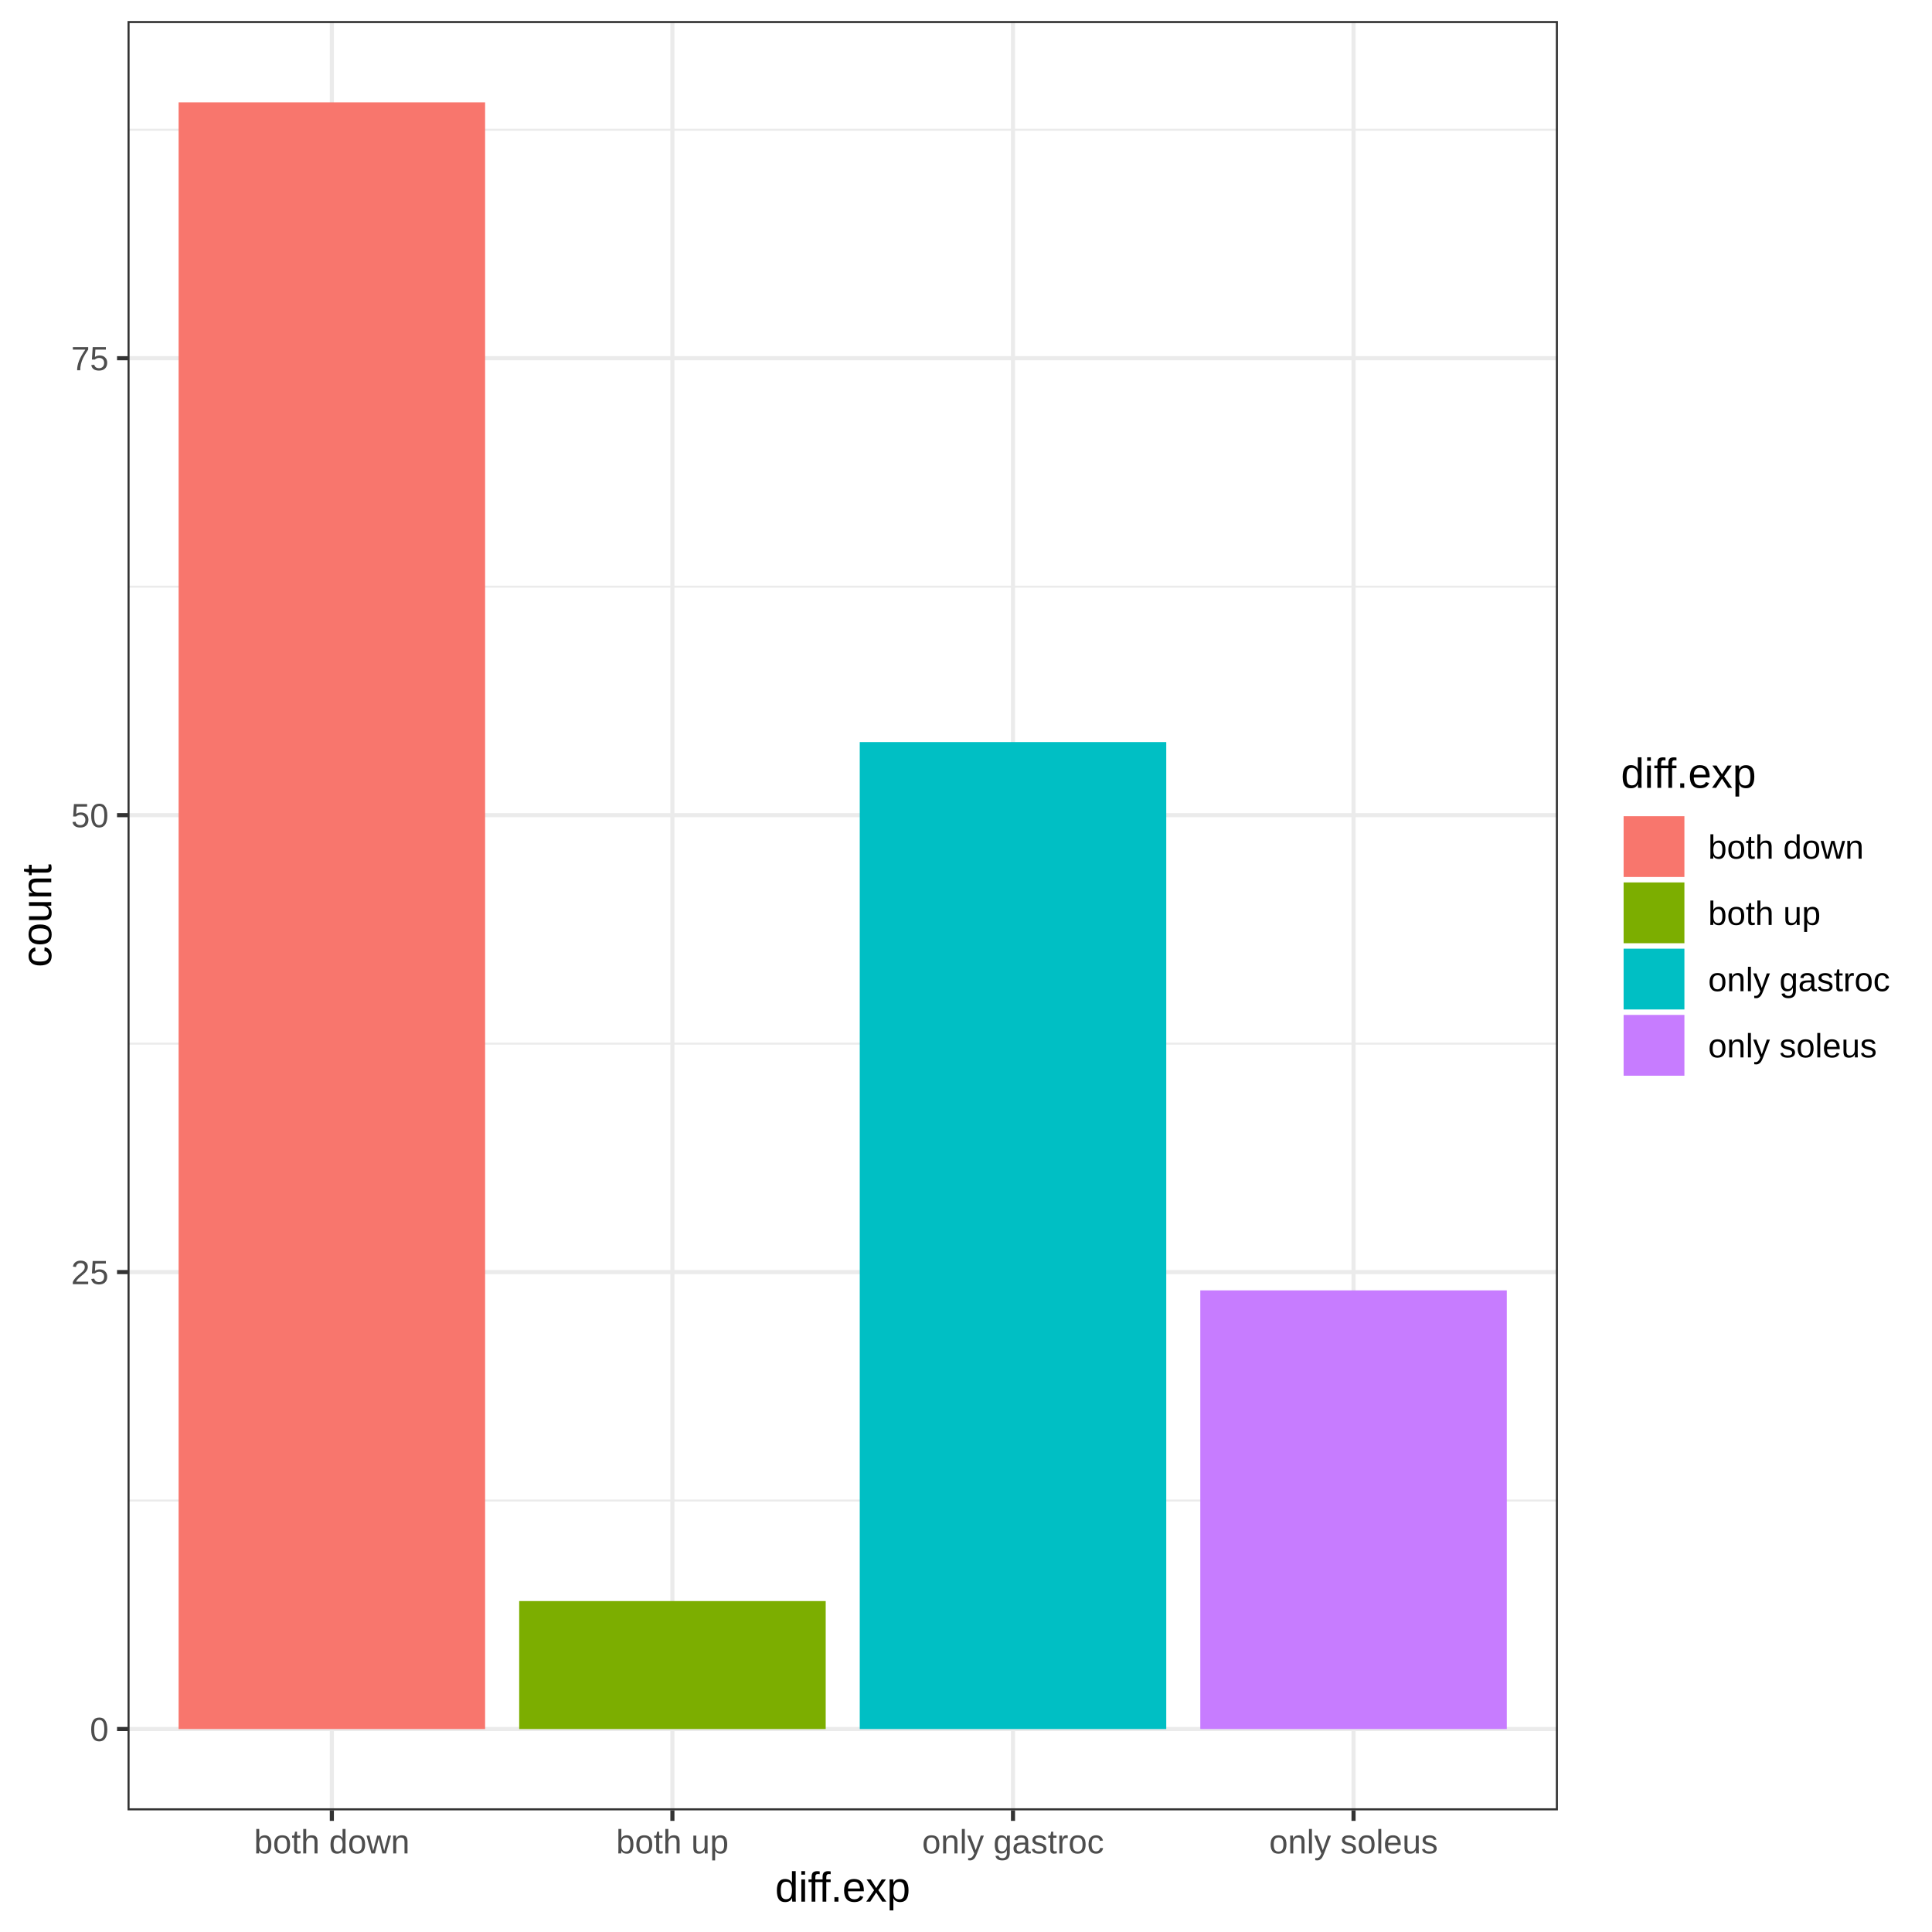
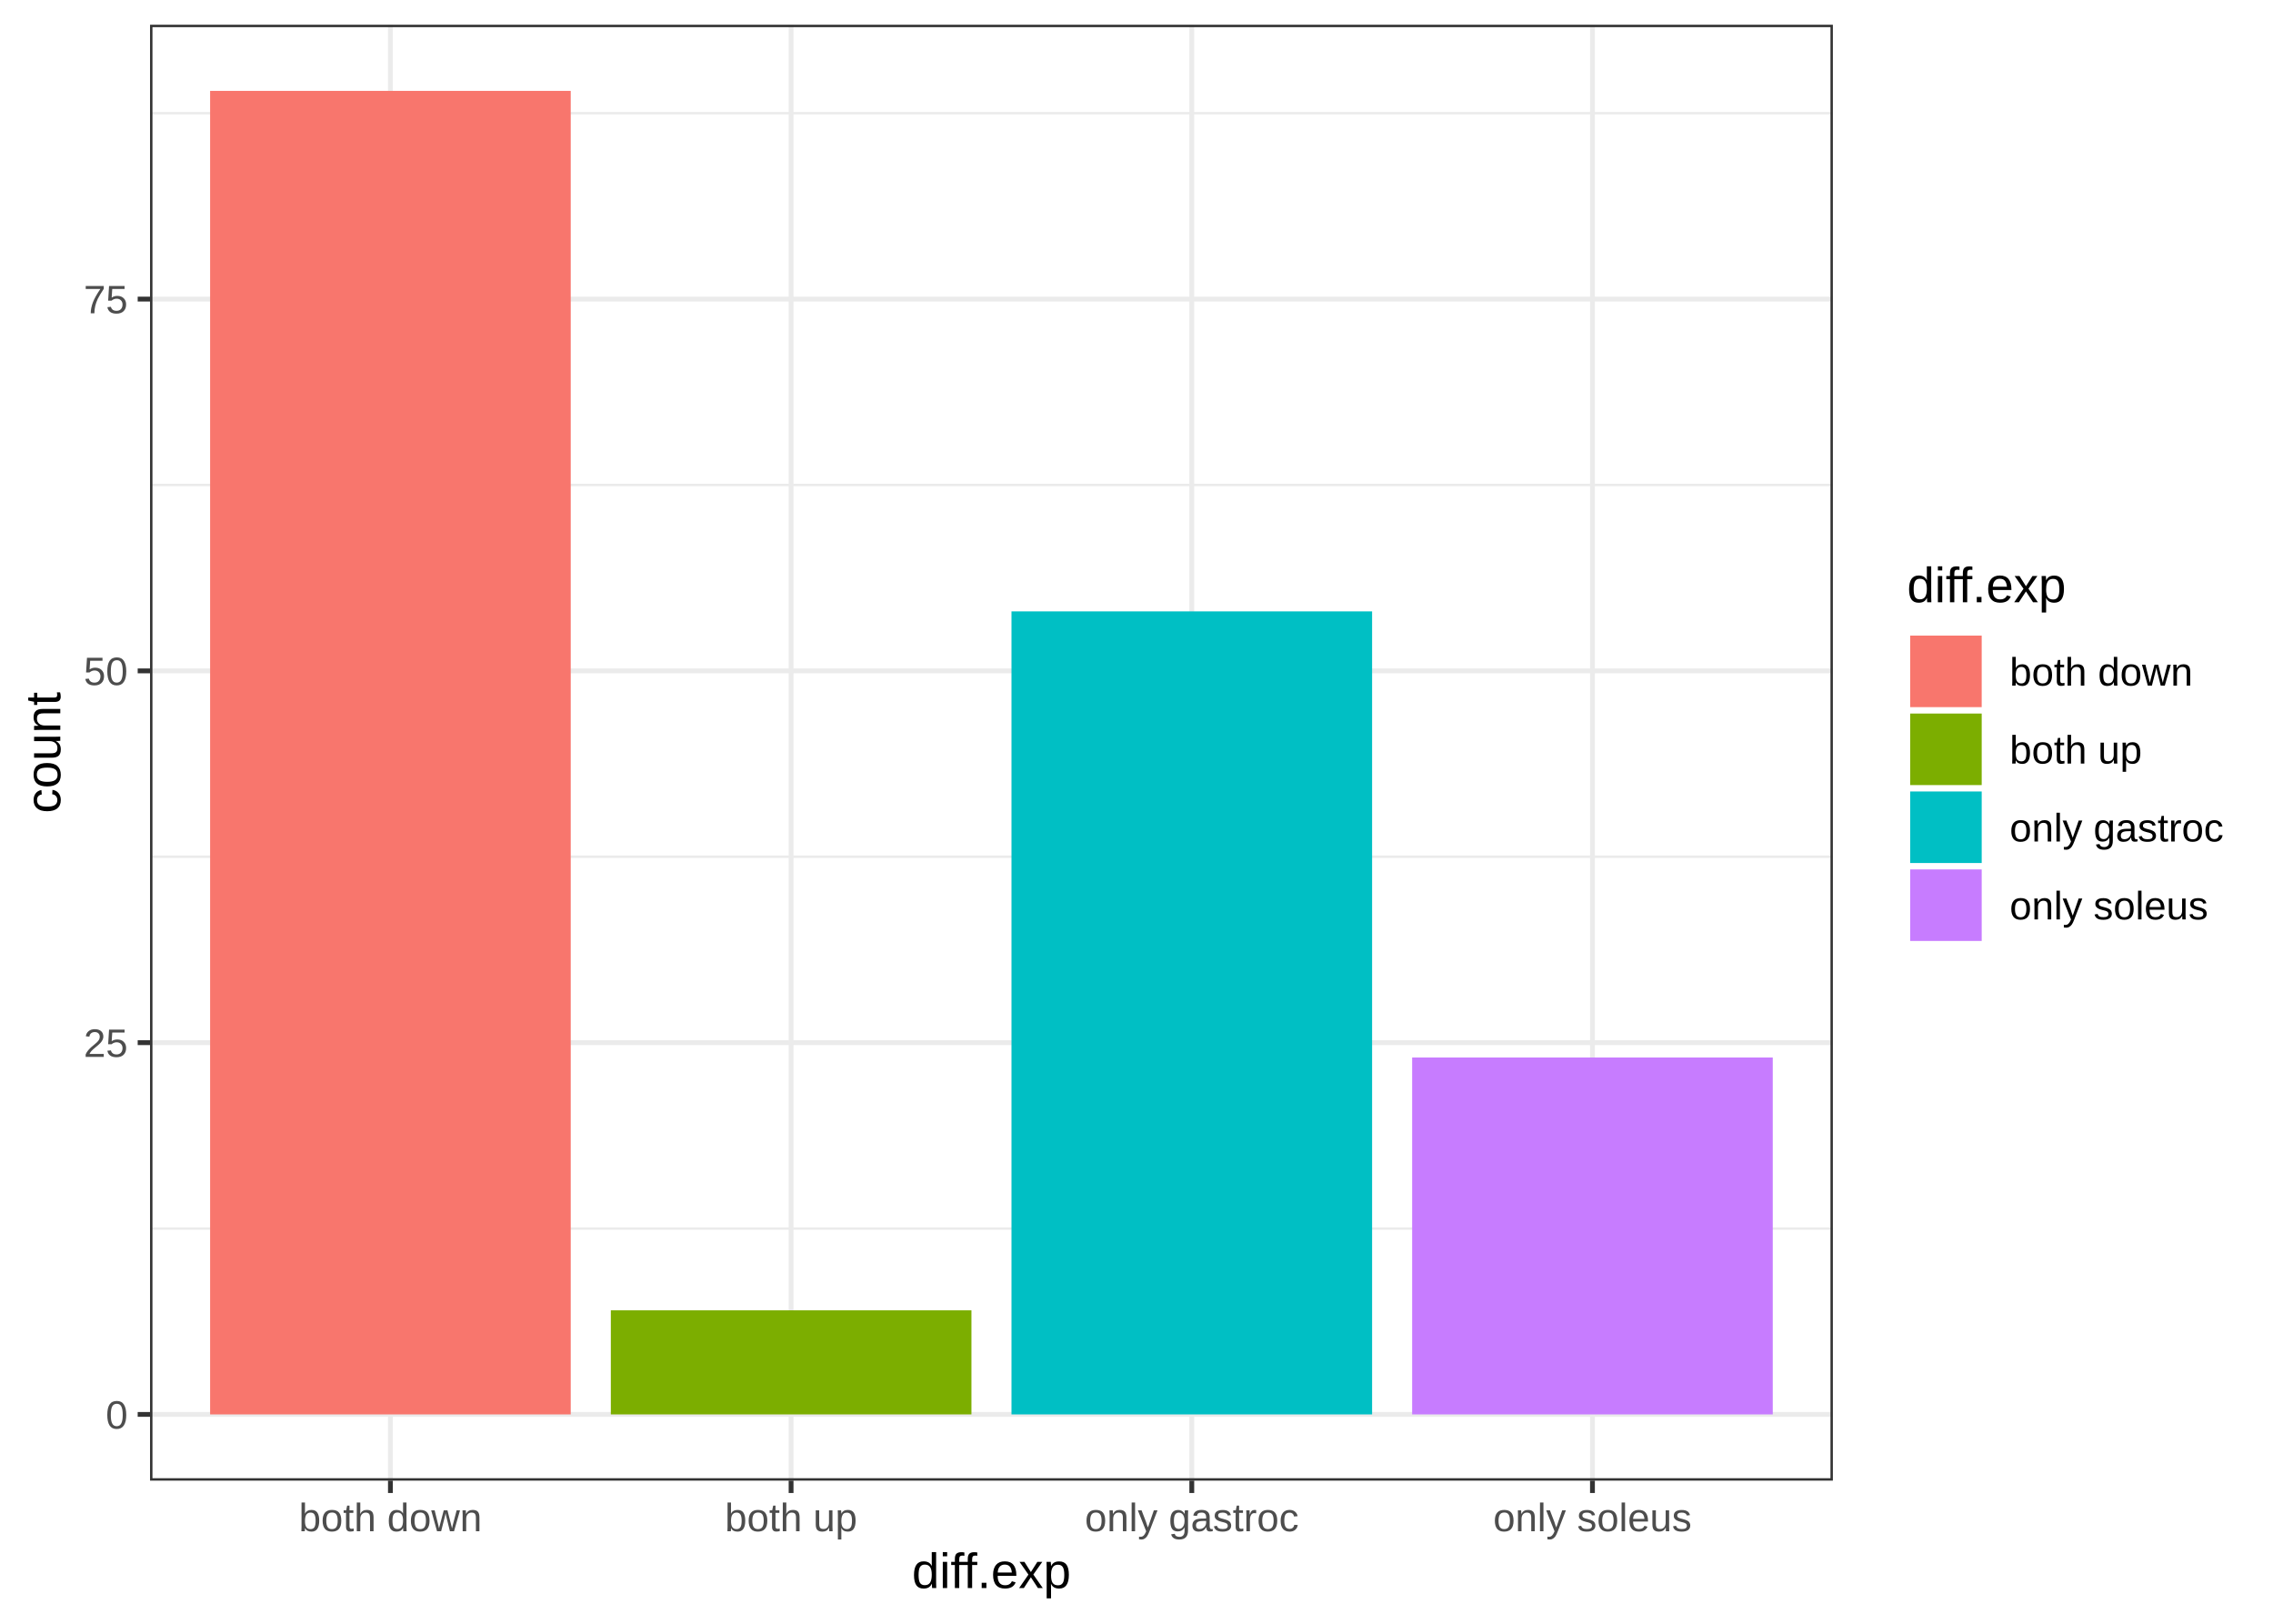
- <svg xmlns="http://www.w3.org/2000/svg" class="svglite" width="504.00pt" height="504.00pt" viewBox="0 0 504.00 504.00">
+ <svg xmlns="http://www.w3.org/2000/svg" class="svglite" width="504.00pt" height="360.00pt" viewBox="0 0 504.00 360.00">
  <defs>
    <style type="text/css">
    .svglite line, .svglite polyline, .svglite polygon, .svglite path, .svglite rect, .svglite circle {
      fill: none;
      stroke: #000000;
      stroke-linecap: round;
      stroke-linejoin: round;
      stroke-miterlimit: 10.00;
    }
    .svglite text {
      white-space: pre;
    }
  </style>
  </defs>
  <rect width="100%" height="100%" style="stroke: none; fill: #FFFFFF;" />
  <defs>
-     <clipPath id="cpMC4wMHw1MDQuMDB8MC4wMHw1MDQuMDA=">
-       <rect x="0.00" y="0.00" width="504.00" height="504.00" />
+     <clipPath id="cpMC4wMHw1MDQuMDB8MC4wMHwzNjAuMDA=">
+       <rect x="0.00" y="0.00" width="504.00" height="360.00" />
    </clipPath>
  </defs>
-   <g clip-path="url(#cpMC4wMHw1MDQuMDB8MC4wMHw1MDQuMDA=)">
-     <rect x="0" y="0.00" width="504.00" height="504.00" style="stroke-width: 1.07; stroke: #FFFFFF; fill: #FFFFFF;" />
+   <g clip-path="url(#cpMC4wMHw1MDQuMDB8MC4wMHwzNjAuMDA=)">
+     <rect x="0" y="0.00" width="504.00" height="360.00" style="stroke-width: 1.07; stroke: #FFFFFF; fill: #FFFFFF;" />
  </g>
  <defs>
-     <clipPath id="cpMzMuMjd8NDA2LjQwfDUuNDh8NDcyLjI3">
-       <rect x="33.27" y="5.48" width="373.14" height="466.79" />
+     <clipPath id="cpMzMuMjd8NDA2LjQwfDUuNDh8MzI4LjI3">
+       <rect x="33.27" y="5.48" width="373.14" height="322.79" />
    </clipPath>
  </defs>
-   <g clip-path="url(#cpMzMuMjd8NDA2LjQwfDUuNDh8NDcyLjI3)">
-     <rect x="33.27" y="5.48" width="373.14" height="466.79" style="stroke-width: 1.07; stroke: none; fill: #FFFFFF;" />
-     <polyline points="33.27,391.45 406.40,391.45 " style="stroke-width: 0.53; stroke: #EBEBEB; stroke-linecap: butt;" />
-     <polyline points="33.27,272.25 406.40,272.25 " style="stroke-width: 0.53; stroke: #EBEBEB; stroke-linecap: butt;" />
-     <polyline points="33.27,153.05 406.40,153.05 " style="stroke-width: 0.53; stroke: #EBEBEB; stroke-linecap: butt;" />
-     <polyline points="33.27,33.85 406.40,33.85 " style="stroke-width: 0.53; stroke: #EBEBEB; stroke-linecap: butt;" />
-     <polyline points="33.27,451.05 406.40,451.05 " style="stroke-width: 1.07; stroke: #EBEBEB; stroke-linecap: butt;" />
-     <polyline points="33.27,331.85 406.40,331.85 " style="stroke-width: 1.07; stroke: #EBEBEB; stroke-linecap: butt;" />
-     <polyline points="33.27,212.65 406.40,212.65 " style="stroke-width: 1.07; stroke: #EBEBEB; stroke-linecap: butt;" />
-     <polyline points="33.27,93.45 406.40,93.45 " style="stroke-width: 1.07; stroke: #EBEBEB; stroke-linecap: butt;" />
-     <polyline points="86.57,472.27 86.57,5.48 " style="stroke-width: 1.07; stroke: #EBEBEB; stroke-linecap: butt;" />
-     <polyline points="175.41,472.27 175.41,5.48 " style="stroke-width: 1.07; stroke: #EBEBEB; stroke-linecap: butt;" />
-     <polyline points="264.26,472.27 264.26,5.48 " style="stroke-width: 1.07; stroke: #EBEBEB; stroke-linecap: butt;" />
-     <polyline points="353.10,472.27 353.10,5.48 " style="stroke-width: 1.07; stroke: #EBEBEB; stroke-linecap: butt;" />
-     <rect x="46.59" y="26.70" width="79.96" height="424.35" style="stroke-width: 1.07; stroke: none; stroke-linecap: butt; stroke-linejoin: miter; fill: #F8766D;" />
-     <rect x="135.44" y="417.67" width="79.96" height="33.38" style="stroke-width: 1.07; stroke: none; stroke-linecap: butt; stroke-linejoin: miter; fill: #7CAE00;" />
-     <rect x="224.28" y="193.58" width="79.96" height="257.47" style="stroke-width: 1.07; stroke: none; stroke-linecap: butt; stroke-linejoin: miter; fill: #00BFC4;" />
-     <rect x="313.12" y="336.62" width="79.96" height="114.43" style="stroke-width: 1.07; stroke: none; stroke-linecap: butt; stroke-linejoin: miter; fill: #C77CFF;" />
-     <rect x="33.27" y="5.48" width="373.14" height="466.79" style="stroke-width: 1.07; stroke: #333333;" />
+   <g clip-path="url(#cpMzMuMjd8NDA2LjQwfDUuNDh8MzI4LjI3)">
+     <rect x="33.27" y="5.48" width="373.14" height="322.79" style="stroke-width: 1.07; stroke: none; fill: #FFFFFF;" />
+     <polyline points="33.27,272.38 406.40,272.38 " style="stroke-width: 0.53; stroke: #EBEBEB; stroke-linecap: butt;" />
+     <polyline points="33.27,189.95 406.40,189.95 " style="stroke-width: 0.53; stroke: #EBEBEB; stroke-linecap: butt;" />
+     <polyline points="33.27,107.52 406.40,107.52 " style="stroke-width: 0.53; stroke: #EBEBEB; stroke-linecap: butt;" />
+     <polyline points="33.27,25.10 406.40,25.10 " style="stroke-width: 0.53; stroke: #EBEBEB; stroke-linecap: butt;" />
+     <polyline points="33.27,313.59 406.40,313.59 " style="stroke-width: 1.07; stroke: #EBEBEB; stroke-linecap: butt;" />
+     <polyline points="33.27,231.17 406.40,231.17 " style="stroke-width: 1.07; stroke: #EBEBEB; stroke-linecap: butt;" />
+     <polyline points="33.27,148.74 406.40,148.74 " style="stroke-width: 1.07; stroke: #EBEBEB; stroke-linecap: butt;" />
+     <polyline points="33.27,66.31 406.40,66.31 " style="stroke-width: 1.07; stroke: #EBEBEB; stroke-linecap: butt;" />
+     <polyline points="86.57,328.27 86.57,5.48 " style="stroke-width: 1.07; stroke: #EBEBEB; stroke-linecap: butt;" />
+     <polyline points="175.41,328.27 175.41,5.48 " style="stroke-width: 1.07; stroke: #EBEBEB; stroke-linecap: butt;" />
+     <polyline points="264.26,328.27 264.26,5.48 " style="stroke-width: 1.07; stroke: #EBEBEB; stroke-linecap: butt;" />
+     <polyline points="353.10,328.27 353.10,5.48 " style="stroke-width: 1.07; stroke: #EBEBEB; stroke-linecap: butt;" />
+     <rect x="46.59" y="20.15" width="79.96" height="293.44" style="stroke-width: 1.07; stroke: none; stroke-linecap: butt; stroke-linejoin: miter; fill: #F8766D;" />
+     <rect x="135.44" y="290.51" width="79.96" height="23.08" style="stroke-width: 1.07; stroke: none; stroke-linecap: butt; stroke-linejoin: miter; fill: #7CAE00;" />
+     <rect x="224.28" y="135.55" width="79.96" height="178.04" style="stroke-width: 1.07; stroke: none; stroke-linecap: butt; stroke-linejoin: miter; fill: #00BFC4;" />
+     <rect x="313.12" y="234.46" width="79.96" height="79.13" style="stroke-width: 1.07; stroke: none; stroke-linecap: butt; stroke-linejoin: miter; fill: #C77CFF;" />
+     <rect x="33.27" y="5.48" width="373.14" height="322.79" style="stroke-width: 1.07; stroke: #333333;" />
  </g>
-   <g clip-path="url(#cpMC4wMHw1MDQuMDB8MC4wMHw1MDQuMDA=)">
-     <text x="28.34" y="454.20" text-anchor="end" style="font-size: 8.80px;fill: #4D4D4D; font-family: &quot;Arial&quot;;" textLength="4.90px" lengthAdjust="spacingAndGlyphs">0</text>
-     <text x="28.34" y="335.00" text-anchor="end" style="font-size: 8.80px;fill: #4D4D4D; font-family: &quot;Arial&quot;;" textLength="9.79px" lengthAdjust="spacingAndGlyphs">25</text>
-     <text x="28.34" y="215.80" text-anchor="end" style="font-size: 8.80px;fill: #4D4D4D; font-family: &quot;Arial&quot;;" textLength="9.79px" lengthAdjust="spacingAndGlyphs">50</text>
-     <text x="28.34" y="96.60" text-anchor="end" style="font-size: 8.80px;fill: #4D4D4D; font-family: &quot;Arial&quot;;" textLength="9.79px" lengthAdjust="spacingAndGlyphs">75</text>
-     <polyline points="30.53,451.05 33.27,451.05 " style="stroke-width: 1.07; stroke: #333333; stroke-linecap: butt;" />
-     <polyline points="30.53,331.85 33.27,331.85 " style="stroke-width: 1.07; stroke: #333333; stroke-linecap: butt;" />
-     <polyline points="30.53,212.65 33.27,212.65 " style="stroke-width: 1.07; stroke: #333333; stroke-linecap: butt;" />
-     <polyline points="30.53,93.45 33.27,93.45 " style="stroke-width: 1.07; stroke: #333333; stroke-linecap: butt;" />
-     <polyline points="86.57,475.01 86.57,472.27 " style="stroke-width: 1.07; stroke: #333333; stroke-linecap: butt;" />
-     <polyline points="175.41,475.01 175.41,472.27 " style="stroke-width: 1.07; stroke: #333333; stroke-linecap: butt;" />
-     <polyline points="264.26,475.01 264.26,472.27 " style="stroke-width: 1.07; stroke: #333333; stroke-linecap: butt;" />
-     <polyline points="353.10,475.01 353.10,472.27 " style="stroke-width: 1.07; stroke: #333333; stroke-linecap: butt;" />
-     <text x="86.57" y="483.50" text-anchor="middle" style="font-size: 8.80px;fill: #4D4D4D; font-family: &quot;Arial&quot;;" textLength="40.61px" lengthAdjust="spacingAndGlyphs">both down</text>
-     <text x="175.41" y="483.50" text-anchor="middle" style="font-size: 8.80px;fill: #4D4D4D; font-family: &quot;Arial&quot;;" textLength="29.36px" lengthAdjust="spacingAndGlyphs">both up</text>
-     <text x="264.26" y="483.50" text-anchor="middle" style="font-size: 8.80px;fill: #4D4D4D; font-family: &quot;Arial&quot;;" textLength="47.44px" lengthAdjust="spacingAndGlyphs">only gastroc</text>
-     <text x="353.10" y="483.50" text-anchor="middle" style="font-size: 8.80px;fill: #4D4D4D; font-family: &quot;Arial&quot;;" textLength="44.02px" lengthAdjust="spacingAndGlyphs">only soleus</text>
-     <text x="219.83" y="496.09" text-anchor="middle" style="font-size: 11.00px; font-family: &quot;Arial&quot;;" textLength="35.46px" lengthAdjust="spacingAndGlyphs">diff.exp</text>
-     <text transform="translate(13.37,238.87) rotate(-90)" text-anchor="middle" style="font-size: 11.00px; font-family: &quot;Arial&quot;;" textLength="26.91px" lengthAdjust="spacingAndGlyphs">count</text>
-     <rect x="417.36" y="190.93" width="81.16" height="95.88" style="stroke-width: 1.07; stroke: none; fill: #FFFFFF;" />
-     <text x="422.84" y="205.52" style="font-size: 11.00px; font-family: &quot;Arial&quot;;" textLength="35.46px" lengthAdjust="spacingAndGlyphs">diff.exp</text>
-     <rect x="422.84" y="212.21" width="17.28" height="17.28" style="stroke-width: 1.07; stroke: none; fill: #FFFFFF;" />
-     <rect x="423.55" y="212.92" width="15.86" height="15.86" style="stroke-width: 1.07; stroke: none; stroke-linecap: butt; stroke-linejoin: miter; fill: #F8766D;" />
-     <rect x="422.84" y="229.49" width="17.28" height="17.28" style="stroke-width: 1.07; stroke: none; fill: #FFFFFF;" />
-     <rect x="423.55" y="230.20" width="15.86" height="15.86" style="stroke-width: 1.07; stroke: none; stroke-linecap: butt; stroke-linejoin: miter; fill: #7CAE00;" />
-     <rect x="422.84" y="246.77" width="17.28" height="17.28" style="stroke-width: 1.07; stroke: none; fill: #FFFFFF;" />
-     <rect x="423.55" y="247.48" width="15.86" height="15.86" style="stroke-width: 1.07; stroke: none; stroke-linecap: butt; stroke-linejoin: miter; fill: #00BFC4;" />
-     <rect x="422.84" y="264.05" width="17.28" height="17.28" style="stroke-width: 1.07; stroke: none; fill: #FFFFFF;" />
-     <rect x="423.55" y="264.76" width="15.86" height="15.86" style="stroke-width: 1.07; stroke: none; stroke-linecap: butt; stroke-linejoin: miter; fill: #C77CFF;" />
-     <text x="445.60" y="224.01" style="font-size: 8.80px; font-family: &quot;Arial&quot;;" textLength="40.61px" lengthAdjust="spacingAndGlyphs">both down</text>
-     <text x="445.60" y="241.29" style="font-size: 8.80px; font-family: &quot;Arial&quot;;" textLength="29.36px" lengthAdjust="spacingAndGlyphs">both up</text>
-     <text x="445.60" y="258.57" style="font-size: 8.80px; font-family: &quot;Arial&quot;;" textLength="47.44px" lengthAdjust="spacingAndGlyphs">only gastroc</text>
-     <text x="445.60" y="275.85" style="font-size: 8.80px; font-family: &quot;Arial&quot;;" textLength="44.02px" lengthAdjust="spacingAndGlyphs">only soleus</text>
+   <g clip-path="url(#cpMC4wMHw1MDQuMDB8MC4wMHwzNjAuMDA=)">
+     <text x="28.34" y="316.75" text-anchor="end" style="font-size: 8.80px;fill: #4D4D4D; font-family: &quot;Arial&quot;;" textLength="4.90px" lengthAdjust="spacingAndGlyphs">0</text>
+     <text x="28.34" y="234.32" text-anchor="end" style="font-size: 8.80px;fill: #4D4D4D; font-family: &quot;Arial&quot;;" textLength="9.79px" lengthAdjust="spacingAndGlyphs">25</text>
+     <text x="28.34" y="151.89" text-anchor="end" style="font-size: 8.80px;fill: #4D4D4D; font-family: &quot;Arial&quot;;" textLength="9.79px" lengthAdjust="spacingAndGlyphs">50</text>
+     <text x="28.34" y="69.46" text-anchor="end" style="font-size: 8.80px;fill: #4D4D4D; font-family: &quot;Arial&quot;;" textLength="9.79px" lengthAdjust="spacingAndGlyphs">75</text>
+     <polyline points="30.53,313.59 33.27,313.59 " style="stroke-width: 1.07; stroke: #333333; stroke-linecap: butt;" />
+     <polyline points="30.53,231.17 33.27,231.17 " style="stroke-width: 1.07; stroke: #333333; stroke-linecap: butt;" />
+     <polyline points="30.53,148.74 33.27,148.74 " style="stroke-width: 1.07; stroke: #333333; stroke-linecap: butt;" />
+     <polyline points="30.53,66.31 33.27,66.31 " style="stroke-width: 1.07; stroke: #333333; stroke-linecap: butt;" />
+     <polyline points="86.57,331.01 86.57,328.27 " style="stroke-width: 1.07; stroke: #333333; stroke-linecap: butt;" />
+     <polyline points="175.41,331.01 175.41,328.27 " style="stroke-width: 1.07; stroke: #333333; stroke-linecap: butt;" />
+     <polyline points="264.26,331.01 264.26,328.27 " style="stroke-width: 1.07; stroke: #333333; stroke-linecap: butt;" />
+     <polyline points="353.10,331.01 353.10,328.27 " style="stroke-width: 1.07; stroke: #333333; stroke-linecap: butt;" />
+     <text x="86.57" y="339.50" text-anchor="middle" style="font-size: 8.80px;fill: #4D4D4D; font-family: &quot;Arial&quot;;" textLength="40.61px" lengthAdjust="spacingAndGlyphs">both down</text>
+     <text x="175.41" y="339.50" text-anchor="middle" style="font-size: 8.80px;fill: #4D4D4D; font-family: &quot;Arial&quot;;" textLength="29.36px" lengthAdjust="spacingAndGlyphs">both up</text>
+     <text x="264.26" y="339.50" text-anchor="middle" style="font-size: 8.80px;fill: #4D4D4D; font-family: &quot;Arial&quot;;" textLength="47.44px" lengthAdjust="spacingAndGlyphs">only gastroc</text>
+     <text x="353.10" y="339.50" text-anchor="middle" style="font-size: 8.80px;fill: #4D4D4D; font-family: &quot;Arial&quot;;" textLength="44.02px" lengthAdjust="spacingAndGlyphs">only soleus</text>
+     <text x="219.83" y="352.09" text-anchor="middle" style="font-size: 11.00px; font-family: &quot;Arial&quot;;" textLength="35.46px" lengthAdjust="spacingAndGlyphs">diff.exp</text>
+     <text transform="translate(13.37,166.87) rotate(-90)" text-anchor="middle" style="font-size: 11.00px; font-family: &quot;Arial&quot;;" textLength="26.91px" lengthAdjust="spacingAndGlyphs">count</text>
+     <rect x="417.36" y="118.93" width="81.16" height="95.88" style="stroke-width: 1.07; stroke: none; fill: #FFFFFF;" />
+     <text x="422.84" y="133.52" style="font-size: 11.00px; font-family: &quot;Arial&quot;;" textLength="35.46px" lengthAdjust="spacingAndGlyphs">diff.exp</text>
+     <rect x="422.84" y="140.21" width="17.28" height="17.28" style="stroke-width: 1.07; stroke: none; fill: #FFFFFF;" />
+     <rect x="423.55" y="140.92" width="15.86" height="15.86" style="stroke-width: 1.07; stroke: none; stroke-linecap: butt; stroke-linejoin: miter; fill: #F8766D;" />
+     <rect x="422.84" y="157.49" width="17.28" height="17.28" style="stroke-width: 1.07; stroke: none; fill: #FFFFFF;" />
+     <rect x="423.55" y="158.20" width="15.86" height="15.86" style="stroke-width: 1.07; stroke: none; stroke-linecap: butt; stroke-linejoin: miter; fill: #7CAE00;" />
+     <rect x="422.84" y="174.77" width="17.28" height="17.28" style="stroke-width: 1.07; stroke: none; fill: #FFFFFF;" />
+     <rect x="423.55" y="175.48" width="15.86" height="15.86" style="stroke-width: 1.07; stroke: none; stroke-linecap: butt; stroke-linejoin: miter; fill: #00BFC4;" />
+     <rect x="422.84" y="192.05" width="17.28" height="17.28" style="stroke-width: 1.07; stroke: none; fill: #FFFFFF;" />
+     <rect x="423.55" y="192.76" width="15.86" height="15.86" style="stroke-width: 1.07; stroke: none; stroke-linecap: butt; stroke-linejoin: miter; fill: #C77CFF;" />
+     <text x="445.60" y="152.01" style="font-size: 8.80px; font-family: &quot;Arial&quot;;" textLength="40.61px" lengthAdjust="spacingAndGlyphs">both down</text>
+     <text x="445.60" y="169.29" style="font-size: 8.80px; font-family: &quot;Arial&quot;;" textLength="29.36px" lengthAdjust="spacingAndGlyphs">both up</text>
+     <text x="445.60" y="186.57" style="font-size: 8.80px; font-family: &quot;Arial&quot;;" textLength="47.44px" lengthAdjust="spacingAndGlyphs">only gastroc</text>
+     <text x="445.60" y="203.85" style="font-size: 8.80px; font-family: &quot;Arial&quot;;" textLength="44.02px" lengthAdjust="spacingAndGlyphs">only soleus</text>
  </g>
</svg>
